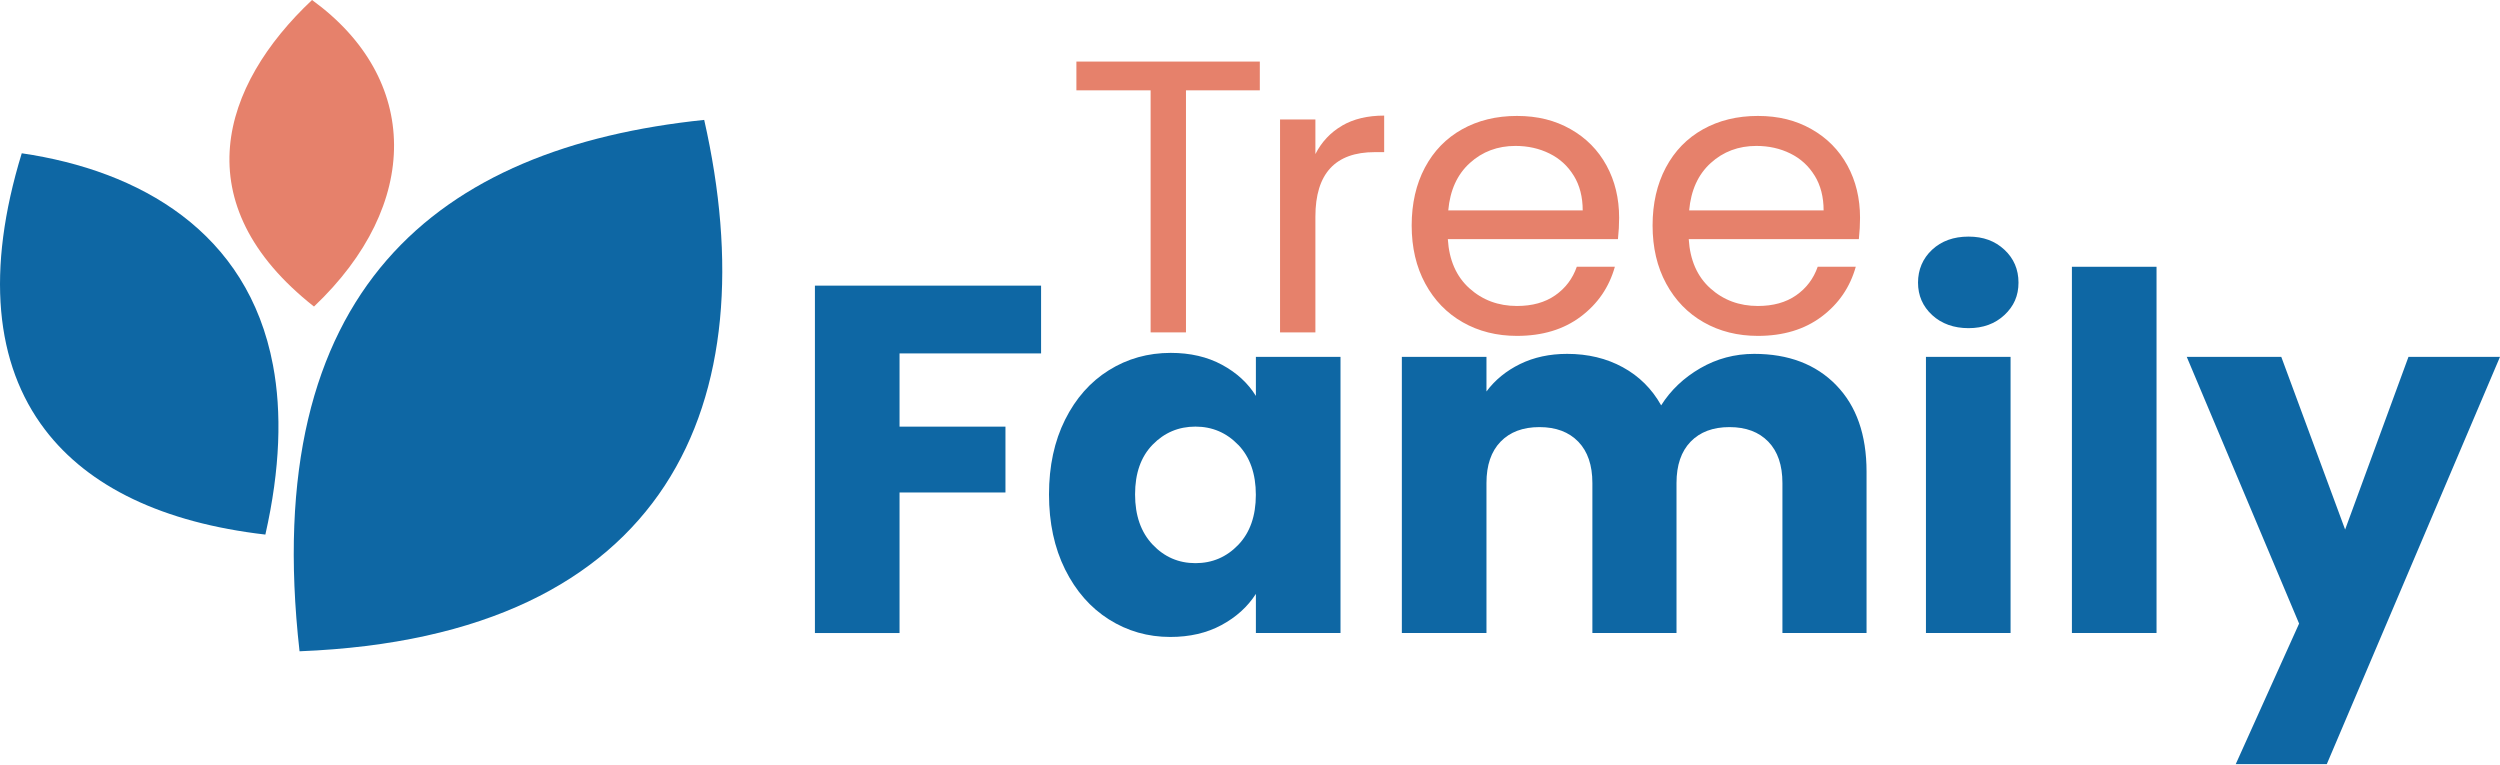
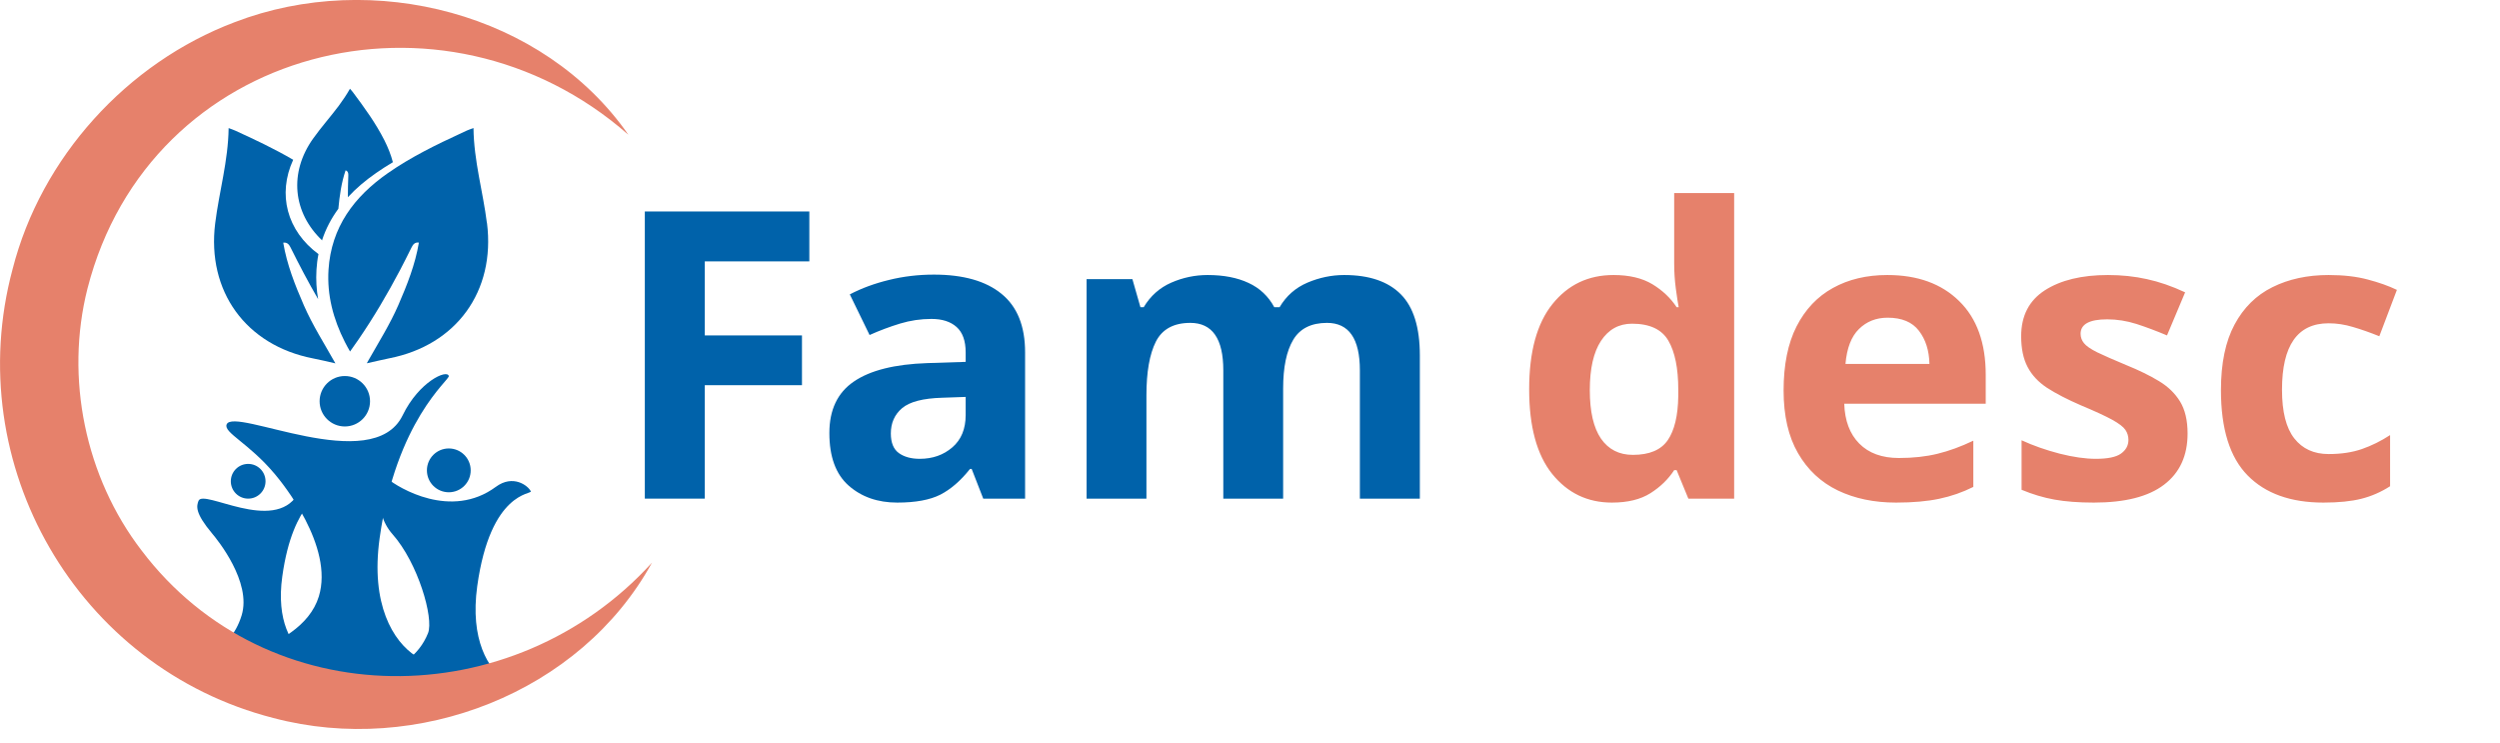
- <svg xmlns="http://www.w3.org/2000/svg" id="Capa_2" data-name="Capa 2" viewBox="0 0 656.17 200.56">
+ <svg xmlns="http://www.w3.org/2000/svg" id="Capa_2" data-name="Capa 2" viewBox="0 0 286.48 85.06">
  <defs>
    <style>
      .cls-1 {
-         fill: #0e67a4;
+         font-family: Poppins-Bold, Poppins;
+         font-size: 46.08px;
+         font-weight: 700;
      }

-       .cls-1, .cls-2 {
+       .cls-2, .cls-3, .cls-4 {
+         fill: #0062aa;
+       }
+ 
+       .cls-2, .cls-5 {
        stroke-width: 0px;
      }

-       .cls-2 {
+       .cls-3 {
+         letter-spacing: -.04em;
+       }
+ 
+       .cls-6, .cls-5 {
        fill: #e6816b;
      }
    </style>
  </defs>
  <g id="Capa_1-2" data-name="Capa 1">
    <g>
-       <path class="cls-1" d="m69.65,140.31c-26.86-3.11-46.41-12.52-57.84-27.54C-1.3,95.57-3.73,71.03,5.71,40.23c30.95,4.55,59.36,20.56,65.94,55.62,2.33,12.34,1.93,27.06-2,44.46Z" />
-       <path class="cls-1" d="m184.83,31.47c-69.86,7.26-116.93,44.37-106.21,139.47,97.3-3.83,122.93-65.68,106.21-139.47Z" />
-       <path class="cls-2" d="m82.41,80.46c28.25-26.77,27.96-59.81-.51-80.46-23.83,22.42-33.78,53.43.51,80.46Z" />
+       <g>
+         <path class="cls-2" d="m22.76,57.39c.54-1.39,8.6,3.75,11.36-.73.73-1.19,2.27-1.83,2.51-1.34.76,1.59-3.02,1.72-4.27,10.74-.71,5.08,1.04,7.91,2.77,9.03.63.41,1.25.48,1.74.49,4.7.11,10.74,1.24,10.74,1.26,0,.04-16.76-2.3-24.44-.73,0,0-.57.22-.68-.11-.23-.68,3.81-.92,5.21-5.48,1.18-3.83-2.81-8.71-3.37-9.37-2-2.38-1.81-3.14-1.57-3.77Z" />
+         <path class="cls-2" d="m25.98,48.64c.81-2.08,16.74,6.04,20.18-1.05,1.87-3.86,5.1-5.3,5.29-4.5.11.45-6.05,5.07-7.93,18.58-1.06,7.61,1.56,11.84,4.14,13.51.94.61,1.88.72,2.6.74,7.04.16,8.51,3.03,8.48,3.03-4.44.16-21.8-.76-33.24-.57,0,0-1.34-2.19-2.68-2.19-1.07,0,11.63-1,13.73-7.84,1.76-5.74-4.2-13.03-5.05-14.03-2.99-3.56-5.88-4.74-5.52-5.68Z" />
+         <path class="cls-2" d="m44.39,54.83c1.31,1.09,7.33,4.74,12.45.96,1.97-1.46,3.69-.15,4.01.51.18.37-4.62-.05-6.14,10.86-.85,6.14,1.26,9.56,3.34,10.91.76.49-.78.97-.54,1.03,1.02.28-8.06-1.61-17.35.29,0,0,.13-.54,0-.93-.28-.82,6.77-.55,8.91-5.91.68-1.71-1.15-8.04-4.07-11.33-2.49-2.81-1.23-6.91-.61-6.4Z" />
+         <circle class="cls-2" cx="28.45" cy="55.15" r="1.99" />
+         <circle class="cls-2" cx="51.45" cy="53.9" r="2.51" />
+         <circle class="cls-2" cx="39.53" cy="45.98" r="2.89" />
+       </g>
+       <g>
+         <path class="cls-2" d="m36.28,30.91c.04-.62.11-1.22.23-1.79-3.62-2.67-4.72-6.85-2.9-10.81-2.14-1.25-4.38-2.31-6.64-3.34-.22-.1-.46-.18-.76-.29-.05,3.77-1.09,7.29-1.54,10.9-.98,7.8,3.52,13.99,11.21,15.49.83.16,1.65.36,2.57.57-1.25-2.23-2.61-4.35-3.62-6.66-1.01-2.32-1.94-4.66-2.36-7.17.47-.06.67.21.85.57.99,2,2.03,3.97,3.15,5.9-.19-1.09-.26-2.21-.19-3.36Z" />
+         <path class="cls-2" d="m36.91,27.56c.43-1.33,1.07-2.54,1.88-3.64.14-1.49.34-2.97.83-4.4.28.11.32.32.31.58-.03.83-.05,1.67-.05,2.5.93-1.01,2.02-1.93,3.23-2.77.63-.44,1.27-.85,1.93-1.24-.22-.84-.55-1.67-.96-2.49-1-1.98-2.3-3.76-3.62-5.53-.09-.13-.21-.24-.34-.4-.39.69-.83,1.34-1.29,1.96-.95,1.27-2.01,2.45-2.92,3.73-2.8,3.91-2.35,8.5,1.03,11.7Z" />
+         <path class="cls-2" d="m55.82,25.57c-.45-3.61-1.5-7.13-1.54-10.9-.3.12-.54.19-.76.29-.2.09-.4.18-.6.28-2.91,1.34-5.8,2.75-8.44,4.59-3.88,2.7-6.51,6.2-6.82,11.08-.18,2.92.54,5.64,1.87,8.27.19.37.39.74.6,1.1.04-.06.08-.11.12-.17.29-.4.57-.81.85-1.21,1.76-2.57,3.32-5.22,4.75-7.93.45-.86.89-1.73,1.32-2.6.18-.36.38-.63.85-.57-.42,2.51-1.35,4.85-2.36,7.17-.95,2.18-2.22,4.2-3.41,6.3-.07.12-.14.24-.2.36.91-.2,1.74-.4,2.57-.57,7.69-1.5,12.19-7.68,11.21-15.49Z" />
+       </g>
    </g>
-     <g>
-       <path class="cls-2" d="m330.66,16.16v7.55h-19.38v63.53h-9.28V23.71h-19.48v-7.55h48.13Z" />
-       <path class="cls-2" d="m352.23,32.99c3.02-1.77,6.71-2.65,11.07-2.65v9.59h-2.45c-10.4,0-15.6,5.64-15.6,16.93v30.39h-9.28V31.36h9.28v9.08c1.63-3.19,3.96-5.68,6.99-7.44Z" />
-       <path class="cls-2" d="m424.68,62.77h-44.67c.34,5.51,2.23,9.81,5.66,12.9,3.43,3.09,7.6,4.64,12.49,4.64,4.01,0,7.36-.93,10.04-2.8,2.68-1.87,4.57-4.37,5.66-7.5h9.99c-1.5,5.37-4.49,9.74-8.97,13.1-4.49,3.37-10.06,5.05-16.72,5.05-5.3,0-10.05-1.19-14.23-3.57-4.18-2.38-7.46-5.76-9.84-10.15-2.38-4.38-3.57-9.47-3.57-15.25s1.16-10.84,3.47-15.2c2.31-4.35,5.56-7.7,9.74-10.04s8.99-3.52,14.43-3.52,9.99,1.16,14.07,3.47c4.08,2.31,7.22,5.49,9.43,9.54,2.21,4.05,3.31,8.62,3.31,13.72,0,1.77-.1,3.64-.31,5.61Zm-11.63-16.67c-1.56-2.55-3.69-4.49-6.37-5.81-2.69-1.33-5.66-1.99-8.92-1.99-4.69,0-8.69,1.5-11.98,4.49-3.3,2.99-5.19,7.14-5.66,12.44h35.29c0-3.53-.78-6.58-2.35-9.13Z" />
-       <path class="cls-2" d="m487.91,62.77h-44.67c.34,5.51,2.23,9.81,5.66,12.9,3.43,3.09,7.6,4.64,12.49,4.64,4.01,0,7.36-.93,10.04-2.8,2.68-1.87,4.57-4.37,5.66-7.5h9.99c-1.5,5.37-4.49,9.74-8.97,13.1-4.49,3.37-10.06,5.05-16.72,5.05-5.3,0-10.05-1.19-14.23-3.57-4.18-2.38-7.46-5.76-9.84-10.15-2.38-4.38-3.57-9.47-3.57-15.25s1.16-10.84,3.47-15.2c2.31-4.35,5.56-7.7,9.74-10.04s8.99-3.52,14.43-3.52,9.99,1.16,14.07,3.47c4.08,2.31,7.22,5.49,9.43,9.54,2.21,4.05,3.31,8.62,3.31,13.72,0,1.77-.1,3.64-.31,5.61Zm-11.63-16.67c-1.56-2.55-3.69-4.49-6.37-5.81-2.69-1.33-5.66-1.99-8.92-1.99-4.69,0-8.69,1.5-11.98,4.49-3.3,2.99-5.19,7.14-5.66,12.44h35.29c0-3.53-.78-6.58-2.35-9.13Z" />
-     </g>
-     <g>
-       <path class="cls-1" d="m273.25,74.96v17.8h-37.15v19.22h27.8v17.28h-27.8v36.89h-22.21v-91.18h59.36Z" />
-       <path class="cls-1" d="m279.55,110.16c2.81-5.63,6.64-9.96,11.5-12.99,4.85-3.03,10.26-4.55,16.24-4.55,5.11,0,9.59,1.04,13.44,3.12,3.85,2.08,6.82,4.81,8.9,8.18v-10.26h22.21v72.48h-22.21v-10.26c-2.17,3.38-5.17,6.1-9.03,8.18-3.85,2.08-8.33,3.12-13.44,3.12-5.89,0-11.26-1.54-16.11-4.61-4.85-3.07-8.68-7.45-11.5-13.12-2.81-5.67-4.22-12.23-4.22-19.68s1.41-13.98,4.22-19.61Zm45.46,6.62c-3.08-3.2-6.82-4.81-11.24-4.81s-8.16,1.58-11.24,4.74c-3.08,3.16-4.61,7.51-4.61,13.05s1.54,9.94,4.61,13.18c3.07,3.25,6.82,4.87,11.24,4.87s8.16-1.6,11.24-4.81c3.07-3.2,4.61-7.58,4.61-13.12s-1.54-9.91-4.61-13.12Z" />
-       <path class="cls-1" d="m481.92,101.07c5.33,5.46,7.99,13.03,7.99,22.73v42.34h-22.08v-39.36c0-4.68-1.23-8.29-3.7-10.85-2.47-2.55-5.87-3.83-10.2-3.83s-7.73,1.28-10.2,3.83c-2.47,2.56-3.7,6.17-3.7,10.85v39.36h-22.08v-39.36c0-4.68-1.23-8.29-3.7-10.85-2.47-2.55-5.87-3.83-10.2-3.83s-7.73,1.28-10.2,3.83c-2.47,2.56-3.7,6.17-3.7,10.85v39.36h-22.21v-72.48h22.21v9.09c2.25-3.03,5.2-5.43,8.83-7.21,3.64-1.77,7.75-2.66,12.34-2.66,5.46,0,10.33,1.17,14.61,3.51,4.29,2.34,7.64,5.67,10.07,10,2.51-3.98,5.93-7.23,10.26-9.74,4.33-2.51,9.05-3.77,14.16-3.77,9,0,16.17,2.73,21.5,8.18Z" />
-       <path class="cls-1" d="m507.12,82.69c-2.47-2.29-3.7-5.13-3.7-8.51s1.23-6.34,3.7-8.64c2.47-2.29,5.65-3.44,9.55-3.44s6.95,1.15,9.42,3.44c2.47,2.3,3.7,5.18,3.7,8.64s-1.23,6.21-3.7,8.51c-2.47,2.3-5.61,3.44-9.42,3.44s-7.08-1.15-9.55-3.44Zm20.59,10.98v72.48h-22.21v-72.48h22.21Z" />
-       <path class="cls-1" d="m566.02,70.02v96.12h-22.21v-96.12h22.21Z" />
-       <path class="cls-1" d="m656.17,93.66l-45.46,106.9h-23.9l16.63-36.89-29.49-70.01h24.81l16.76,45.33,16.63-45.33h24.03Z" />
-     </g>
+     <path class="cls-5" d="m72.01,15.42C50.8-3.19,17.15,5.26,10.03,33.06c-2.6,10.25-.26,21.62,6.2,30.02,14.42,19.03,42.62,18.89,58.51,1.4-8.18,14.92-26.93,22.16-43.39,17.8C8.84,76.53-4.57,53.22,1.44,30.85,4.71,18.04,14.56,7.2,26.91,2.54c15.83-6.08,35.4-1.06,45.11,12.88h0Z" />
+     <text class="cls-1" transform="translate(69.78 57.14)">
+       <tspan class="cls-3" x="0" y="0">F</tspan>
+       <tspan class="cls-4" x="23.36" y="0">am</tspan>
+       <tspan class="cls-6" x="103.44" y="0">desc</tspan>
+     </text>
  </g>
</svg>
